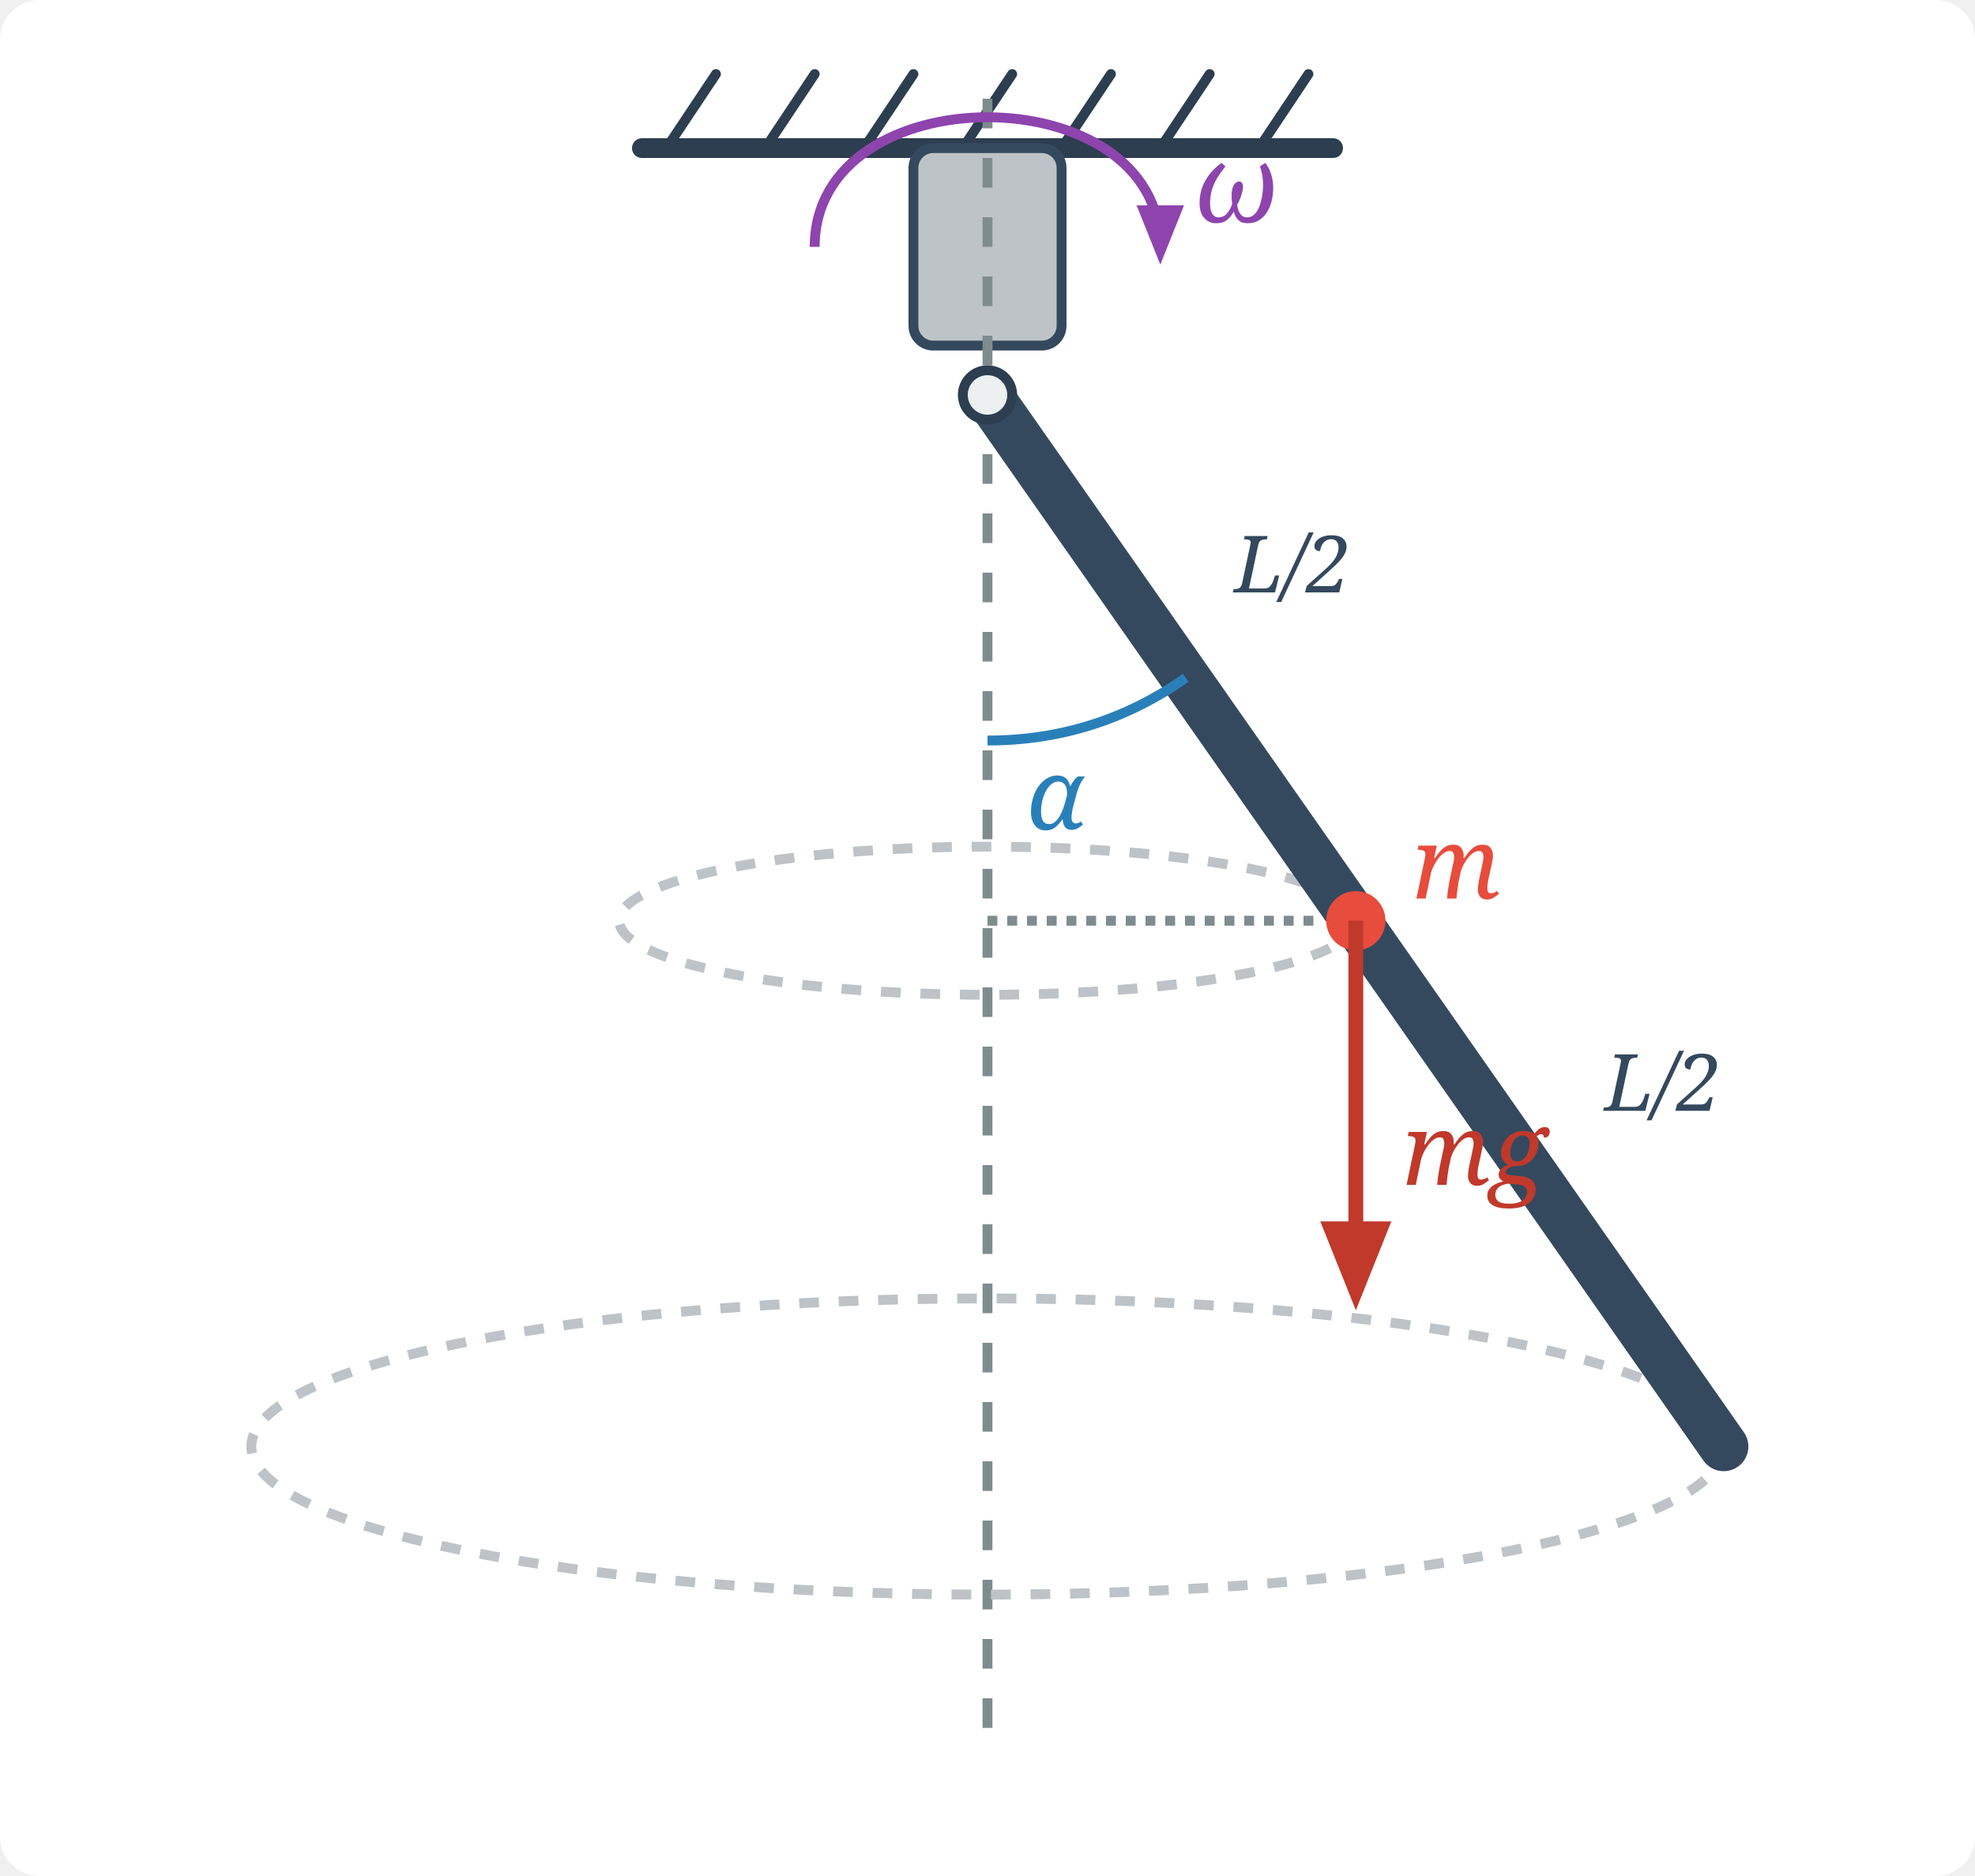
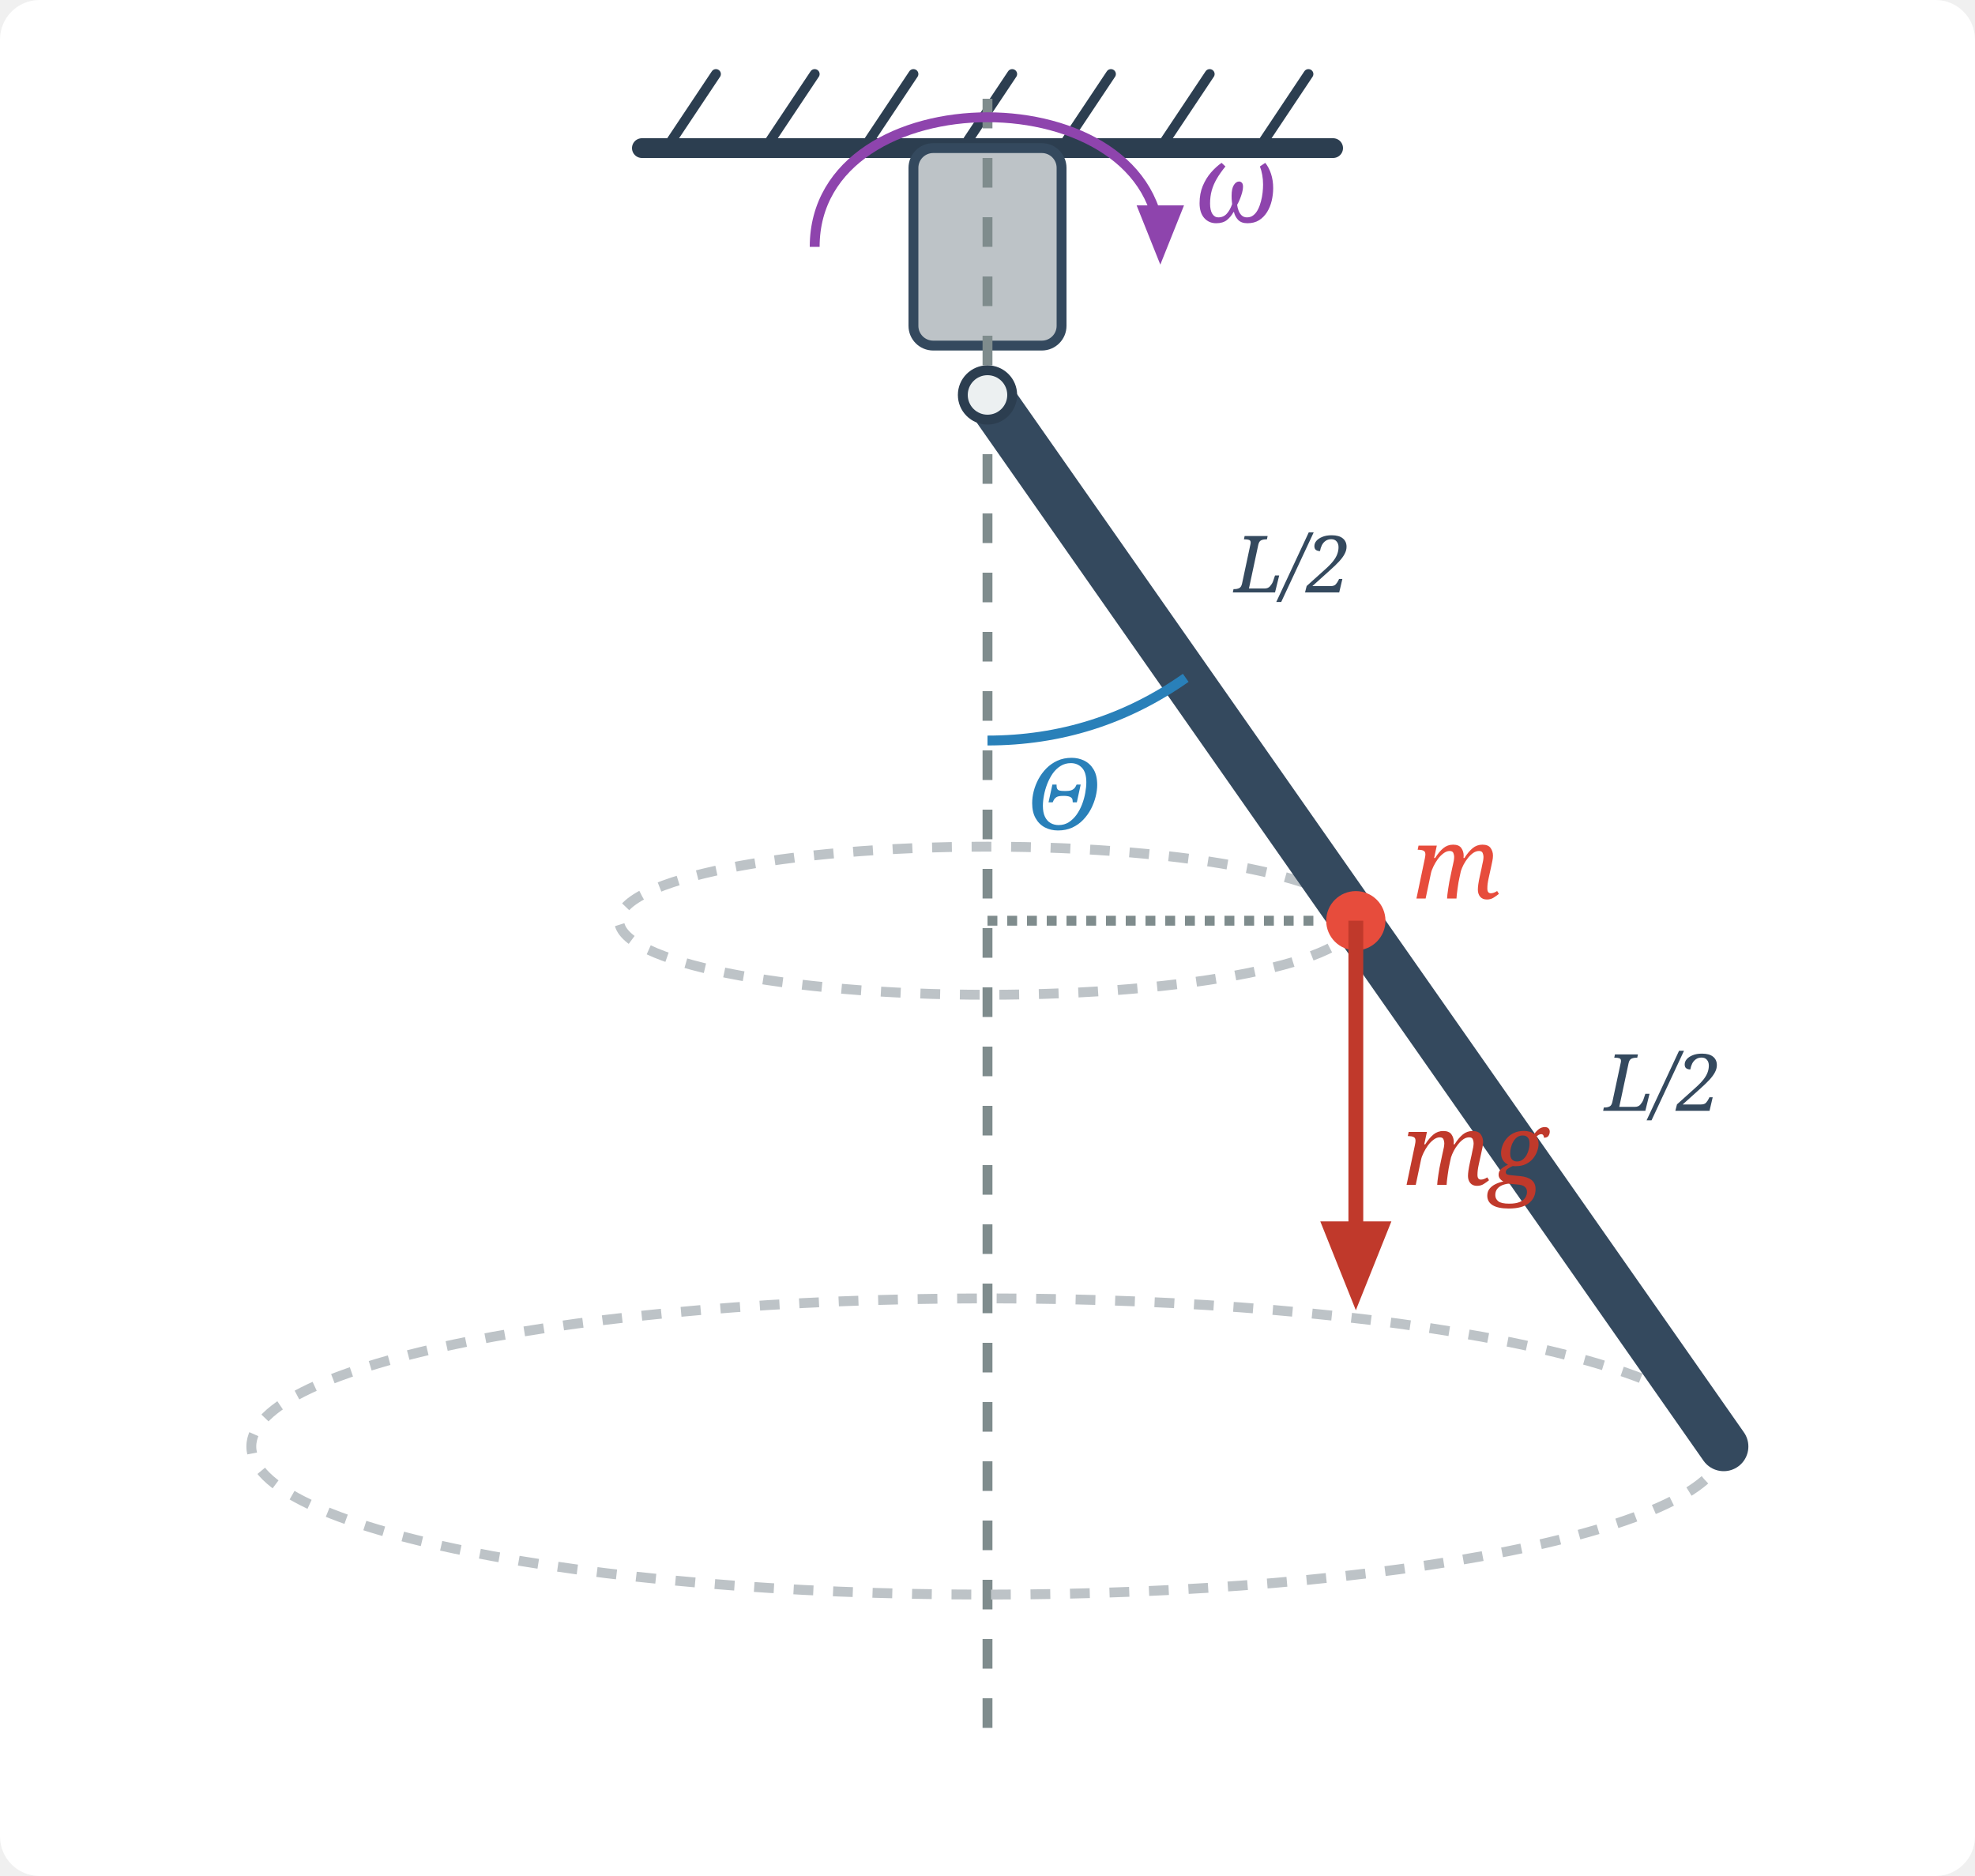
<svg xmlns="http://www.w3.org/2000/svg" viewBox="0 0 400 380" width="100%" height="100%">
  <defs>
    <marker id="arrow-red" viewBox="0 0 10 10" refX="7" refY="5" markerWidth="6" markerHeight="6" orient="auto-start-reverse">
      <path d="M 0 1 L 10 5 L 0 9 z" fill="#c0392b" />
    </marker>
    <marker id="arrow-purple" viewBox="0 0 10 10" refX="7" refY="5" markerWidth="6" markerHeight="6" orient="auto-start-reverse">
      <path d="M 0 1 L 10 5 L 0 9 z" fill="#8e44ad" />
    </marker>
  </defs>
  <rect width="100%" height="100%" fill="#ffffff" rx="8" />
  <line x1="130" y1="30" x2="270" y2="30" stroke="#2c3e50" stroke-width="4" stroke-linecap="round" />
  <path d="M 135 30 L 145 15 M 155 30 L 165 15 M 175 30 L 185 15 M 195 30 L 205 15 M 215 30 L 225 15 M 235 30 L 245 15 M 255 30 L 265 15" stroke="#2c3e50" stroke-width="2" stroke-linecap="round" />
  <rect x="185" y="30" width="30" height="40" fill="#bdc3c7" stroke="#34495e" stroke-width="2" rx="4" />
  <line x1="200" y1="20" x2="200" y2="350" stroke="#7f8c8d" stroke-dasharray="6,6" stroke-width="2" />
  <ellipse cx="200" cy="186.5" rx="74.6" ry="15" fill="none" stroke="#bdc3c7" stroke-dasharray="4,4" stroke-width="2" />
  <ellipse cx="200" cy="293" rx="149.1" ry="30" fill="none" stroke="#bdc3c7" stroke-dasharray="4,4" stroke-width="2" />
  <line x1="200" y1="80" x2="349.1" y2="293" stroke="#34495e" stroke-width="10" stroke-linecap="round" />
  <circle cx="200" cy="80" r="5" fill="#ecf0f1" stroke="#2c3e50" stroke-width="2" />
  <circle cx="274.6" cy="186.5" r="6" fill="#e74c3c" />
  <text x="286" y="182" font-family="Georgia, serif" font-style="italic" font-size="20" fill="#e74c3c">m</text>
  <text x="250" y="120" font-family="Georgia, serif" font-style="italic" font-size="16" fill="#34495e">L/2</text>
  <text x="325" y="225" font-family="Georgia, serif" font-style="italic" font-size="16" fill="#34495e">L/2</text>
  <line x1="200" y1="186.5" x2="268" y2="186.5" stroke="#7f8c8d" stroke-dasharray="2,2" stroke-width="2" />
  <path d="M 200 150 Q 222.1 150 240.15 137.3" fill="none" stroke="#2980b9" stroke-width="2" />
-   <text x="208" y="168" font-family="Georgia, serif" font-style="italic" font-size="20" fill="#2980b9">α</text>
+   <text x="208" y="168" font-family="Georgia, serif" font-style="italic" font-size="20" fill="#2980b9">Θ</text>
  <path d="M 165 50 C 165 15, 235 15, 235 50" fill="none" stroke="#8e44ad" stroke-width="2" marker-end="url(#arrow-purple)" />
  <text x="242" y="45" font-family="Georgia, serif" font-style="italic" font-size="22" fill="#8e44ad">ω</text>
  <line x1="274.6" y1="186.5" x2="274.6" y2="260" stroke="#c0392b" stroke-width="3" marker-end="url(#arrow-red)" />
  <text x="284" y="240" font-family="Georgia, serif" font-style="italic" font-size="20" fill="#c0392b">mg</text>
</svg>
